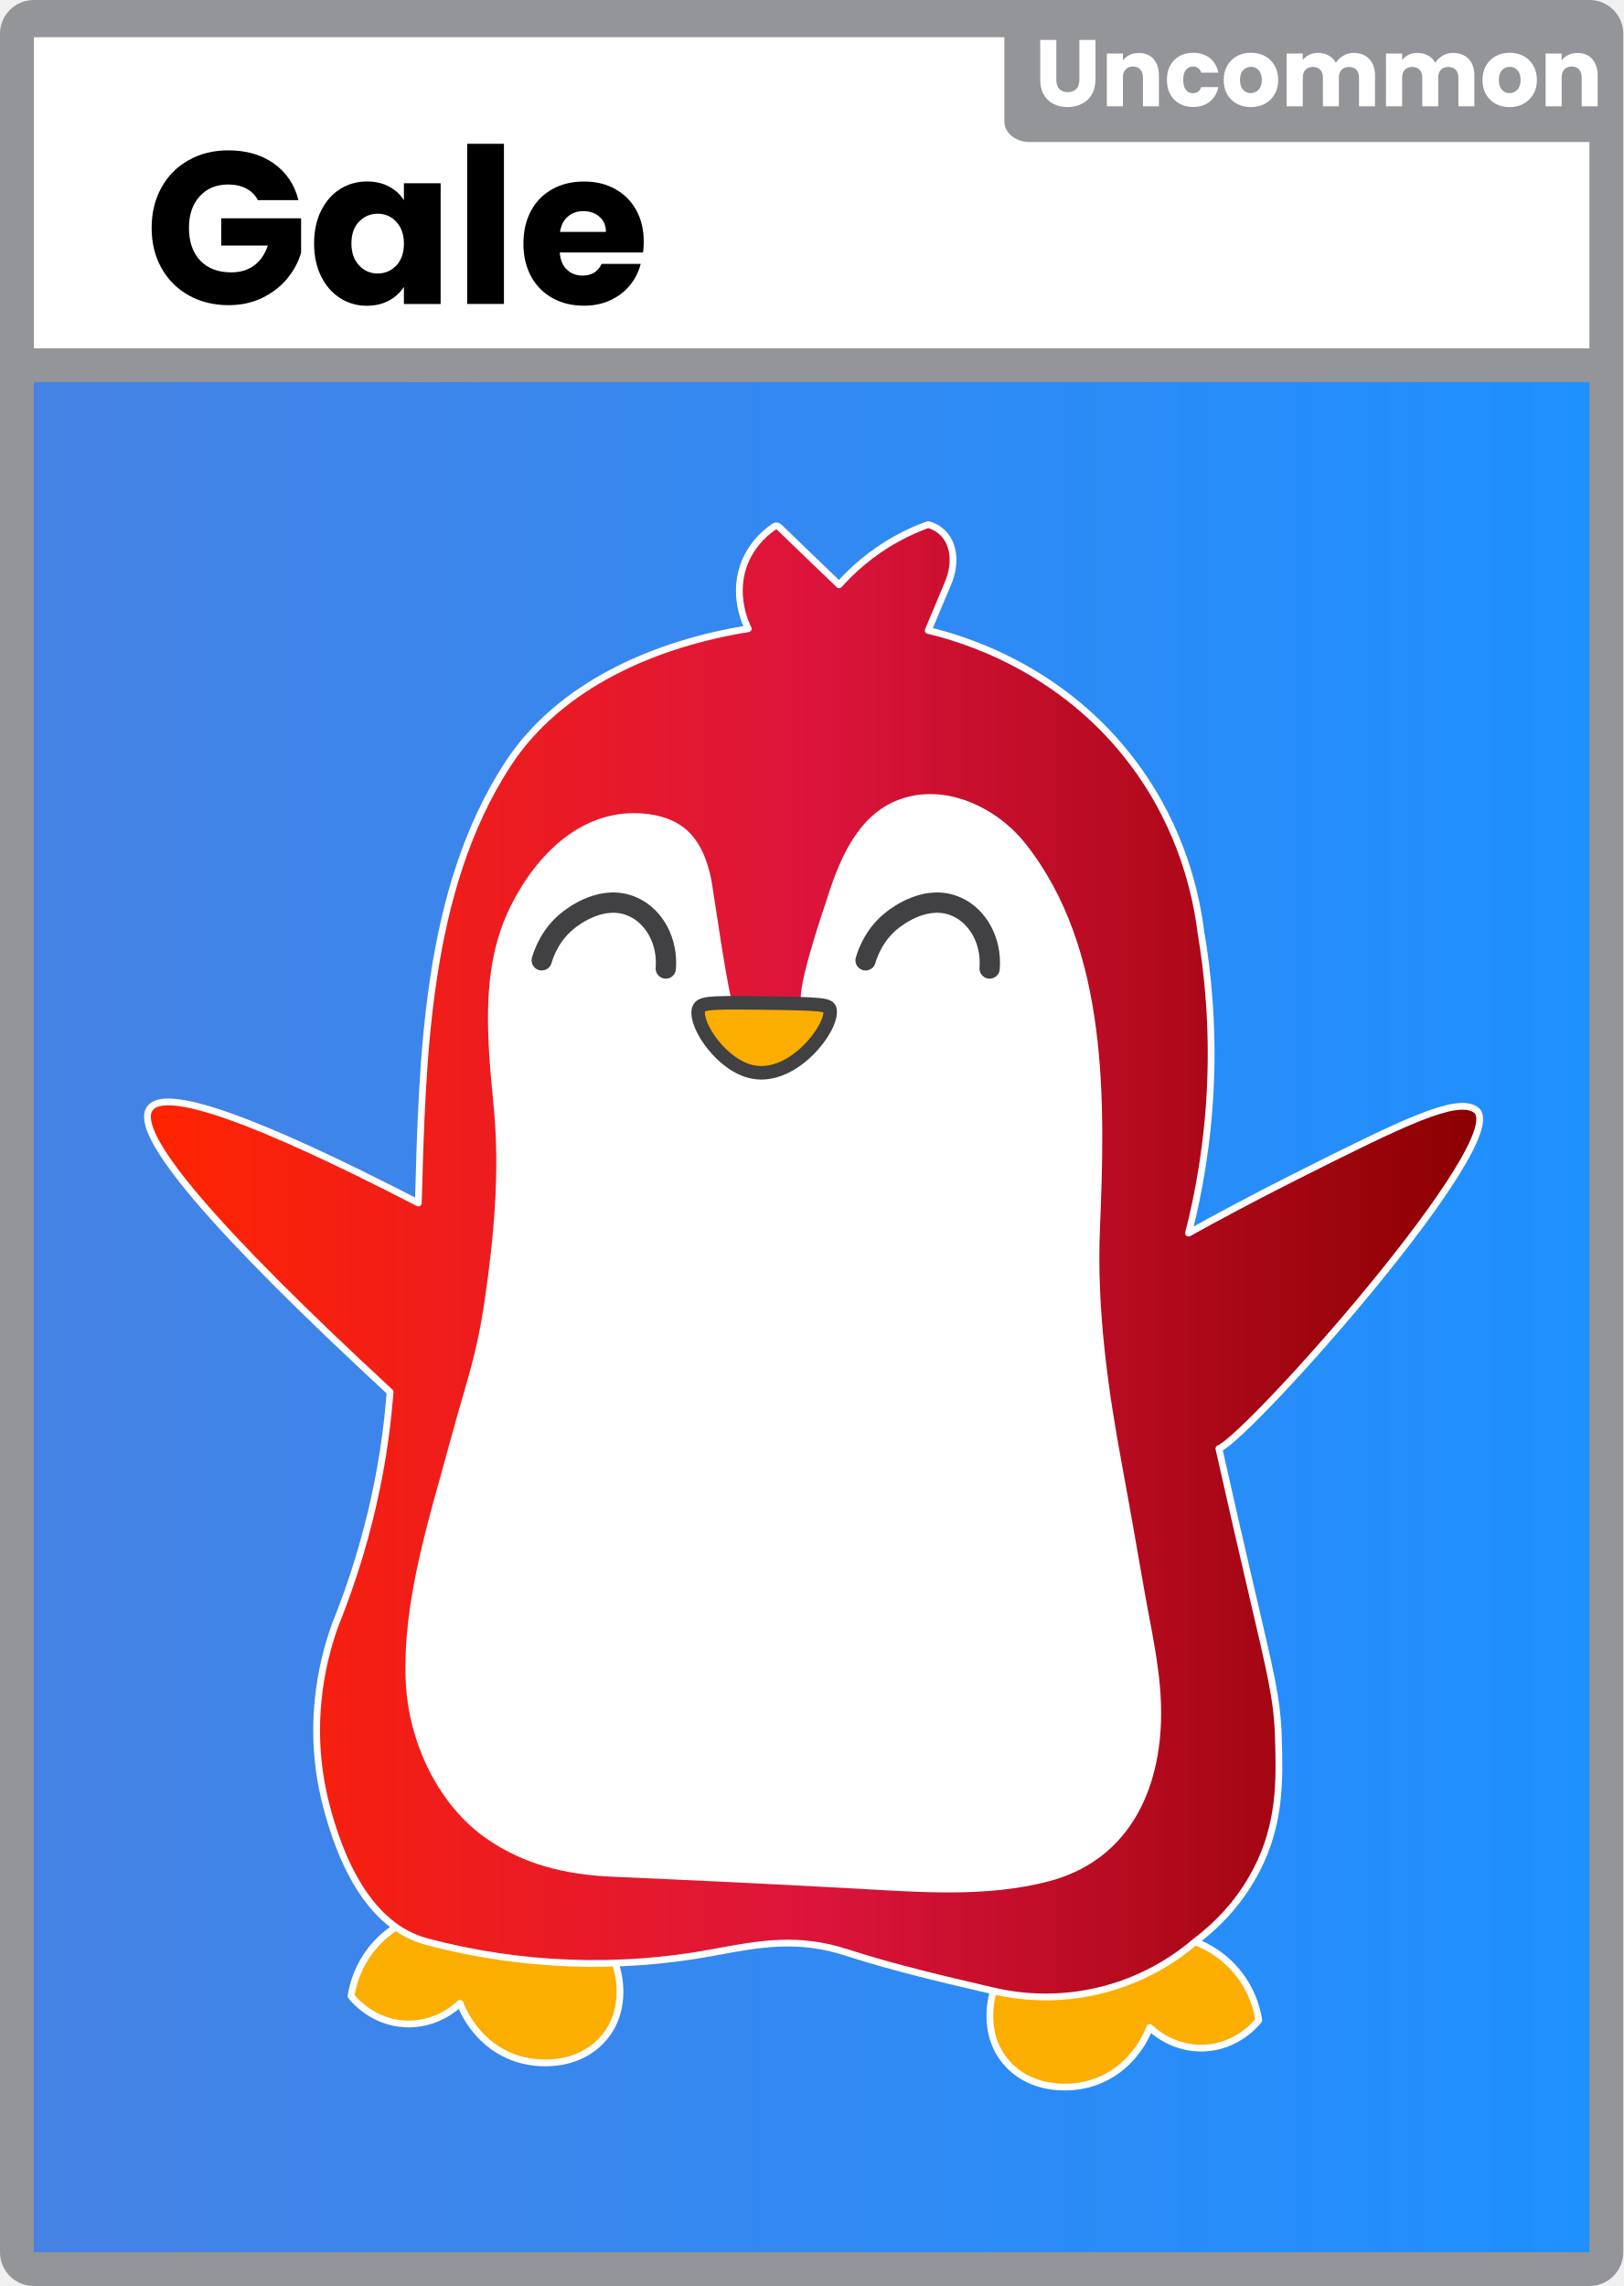
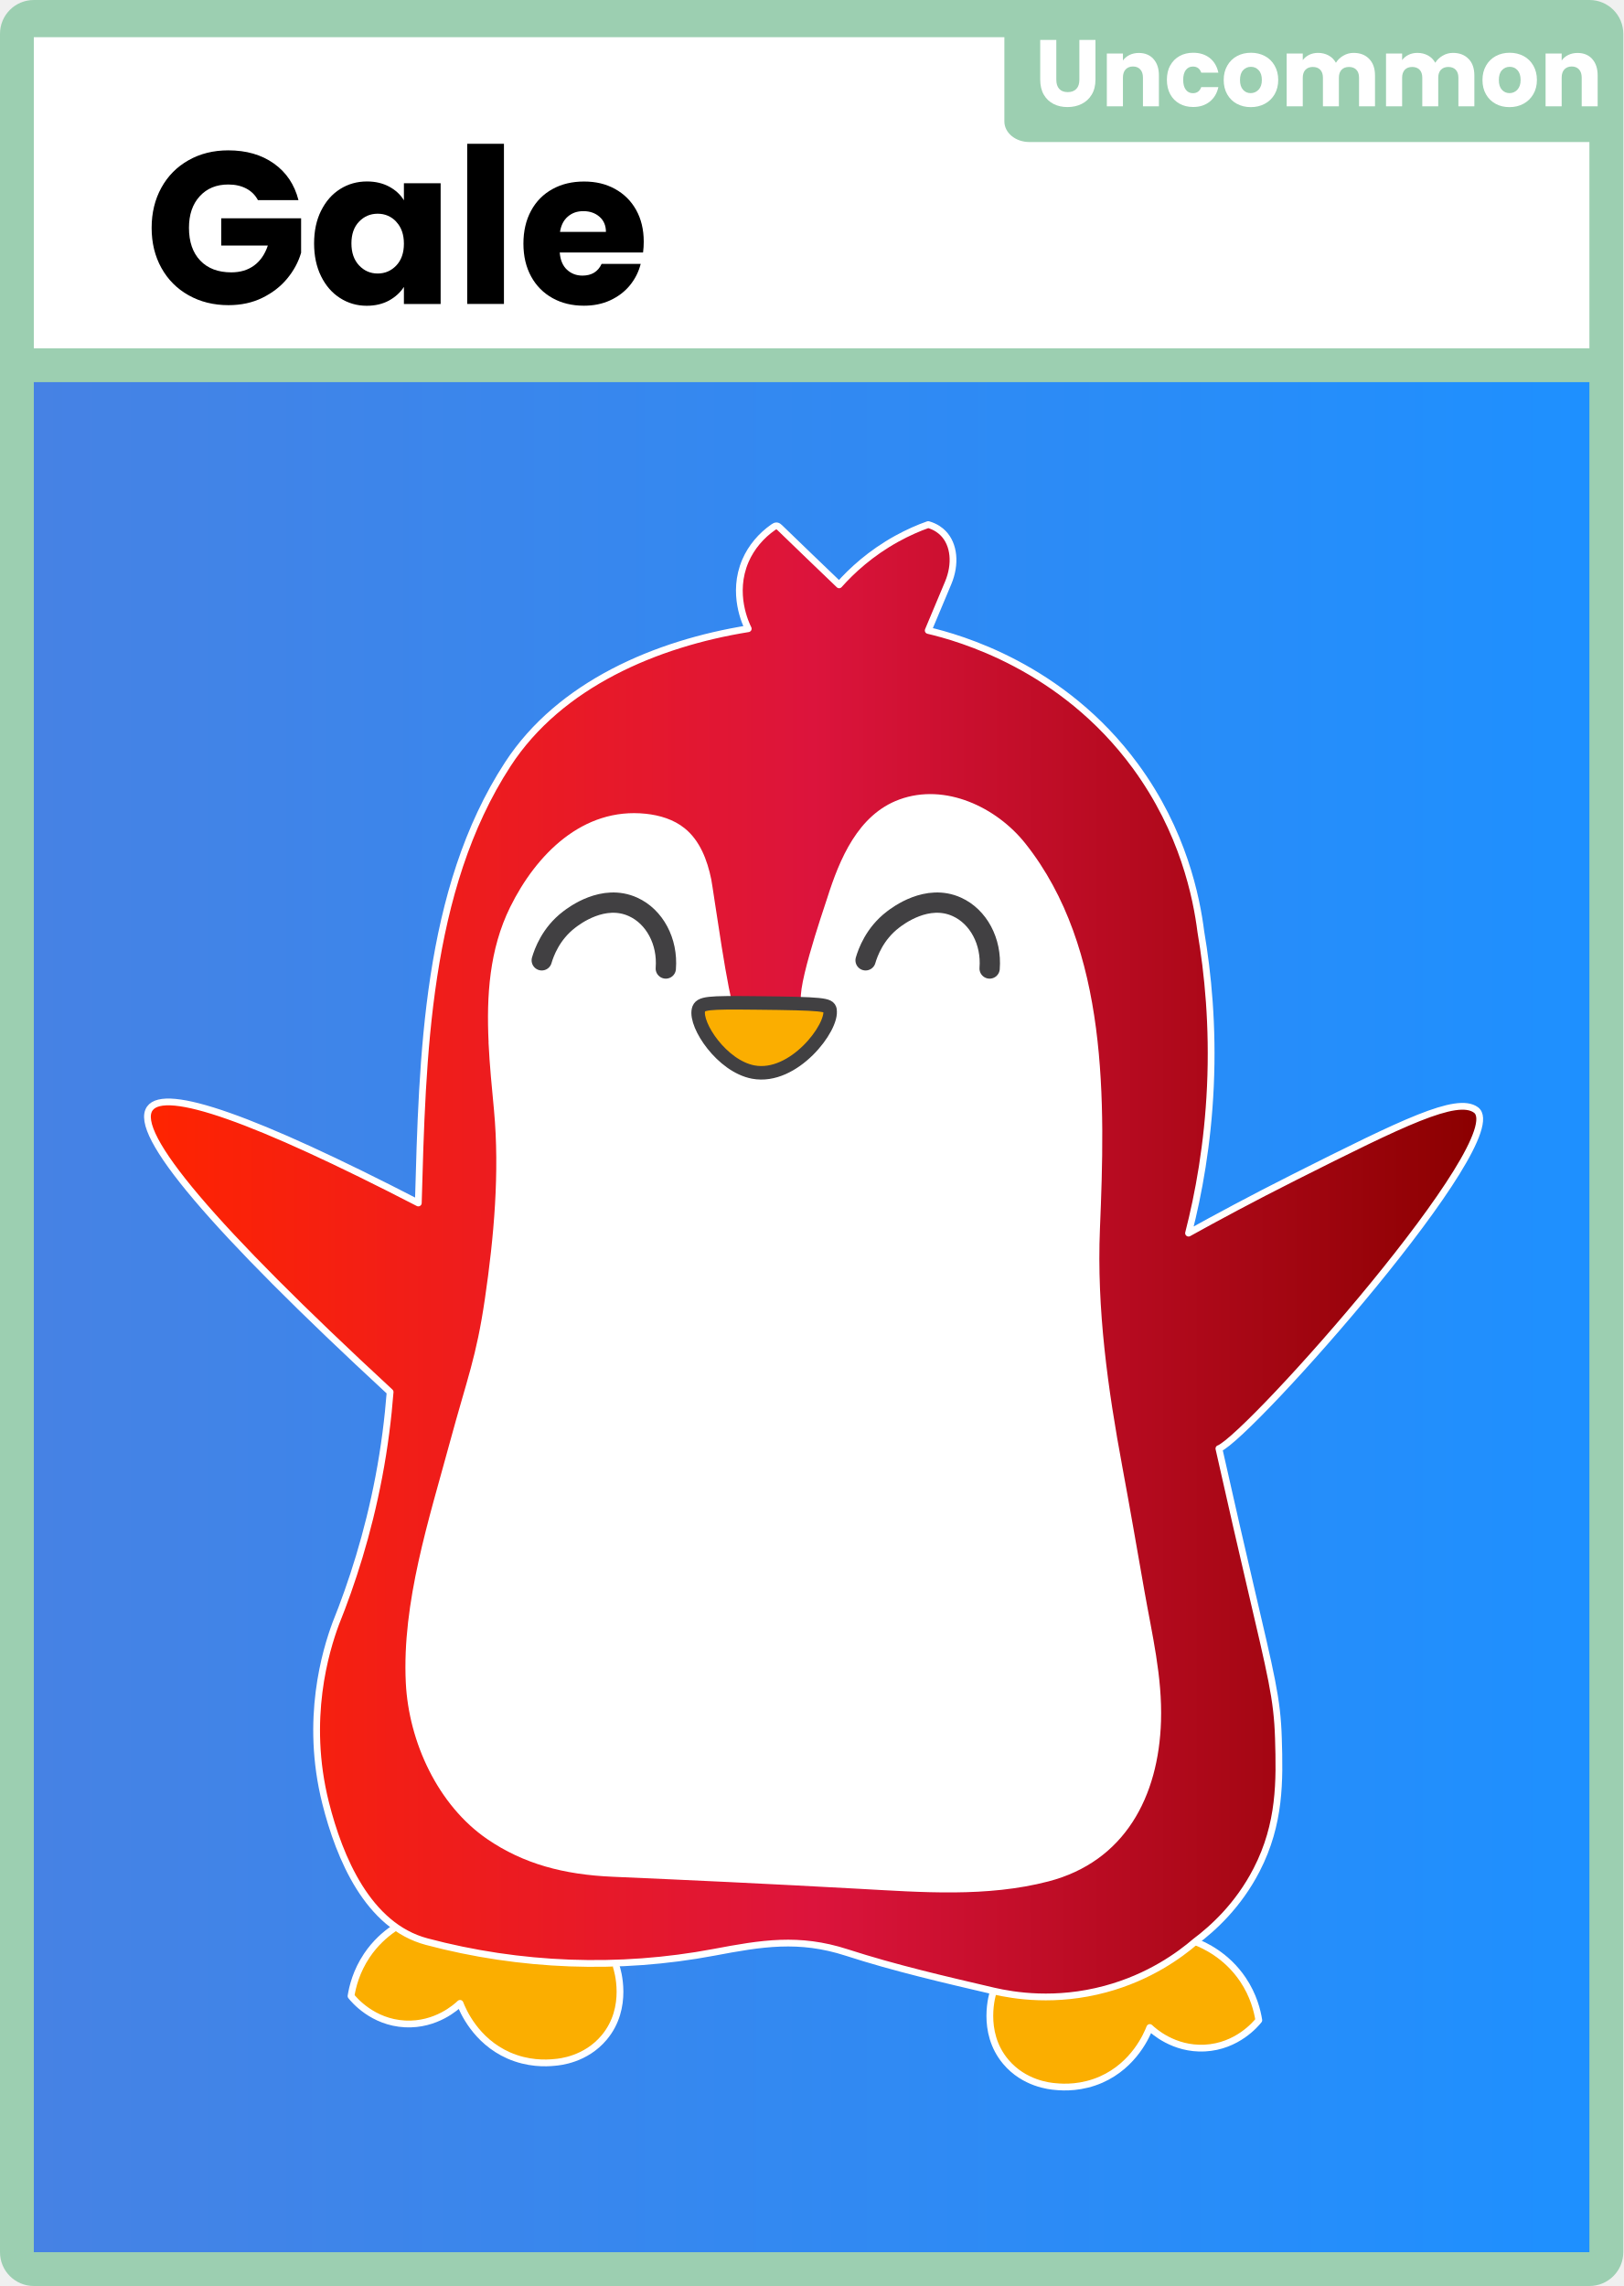
<svg xmlns="http://www.w3.org/2000/svg" id="Outline" width="240" height="338" viewBox="0 0 240 338">
  <defs>
    <style>
      .cls-1 {
        stroke-width: 2px;
      }

      .cls-1, .cls-2 {
        fill: #fbae00;
      }

      .cls-1, .cls-2, .cls-3, .cls-4 {
        stroke-linecap: round;
        stroke-linejoin: round;
      }

      .cls-1, .cls-4 {
        stroke: #414042;
      }

      .cls-5 {
        fill: #fff;
      }

      .cls-2, .cls-3 {
        stroke: #fff;
      }

      .cls-3 {
        fill: url(#linear-gradient-2);
      }

      .cls-6 {
-         stroke: #939598;
+         stroke: #9ccfb1;
        stroke-miterlimit: 10;
        stroke-width: 5px;
      }

      .cls-6, .cls-4 {
        fill: none;
      }

      .cls-7 {
-         fill: #939598;
+         fill: #9ccfb1;
      }

      .cls-4 {
        stroke-width: 3px;
      }

      .cls-8 {
        fill: url(#linear-gradient);
      }
    </style>
    <linearGradient id="linear-gradient" x1="5" y1="143.17" x2="235" y2="143.17" gradientTransform="translate(0 337.17) scale(1 -1)" gradientUnits="userSpaceOnUse">
      <stop offset="0" stop-color="#4682e4" />
      <stop offset="1" stop-color="#1e90ff" />
    </linearGradient>
    <linearGradient id="linear-gradient-2" x1="21.8" y1="186.41" x2="218.78" y2="186.41" gradientUnits="userSpaceOnUse">
      <stop offset="0" stop-color="#ff2400" />
      <stop offset=".5" stop-color="#dc143c" />
      <stop offset="1" stop-color="#8b0000" />
    </linearGradient>
  </defs>
  <path class="cls-7" d="M5,0h230.01c2.76,0,5,2.23,5,4.99v328.02c0,2.75-2.24,4.99-5,4.99H5c-2.76,0-5-2.23-5-4.99V4.99C0,2.23,2.24,0,5,0Z" />
  <rect class="cls-8" x="5" y="55" width="230" height="278" />
  <g>
    <path class="cls-2" d="M91.13,290.81c.11.31,1.93,6.01-1.81,10.46-2.73,3.25-6.55,3.61-7.32,3.67-1.34.14-3.94.22-6.79-1.03-4.91-2.17-6.79-6.67-7.19-7.7-.51.48-3.52,3.27-8.13,3.04-4.81-.25-7.57-3.59-7.99-4.12.22-1.37.77-3.66,2.35-6.01,2.41-3.58,5.71-5.08,7.05-5.6" />
    <path class="cls-2" d="M146.89,294.38c-.11.31-1.93,6.01,1.81,10.46,2.73,3.25,6.55,3.61,7.32,3.67,1.34.14,3.94.22,6.79-1.03,4.91-2.17,6.79-6.67,7.19-7.7.51.48,3.52,3.27,8.13,3.04,4.81-.25,7.57-3.59,7.99-4.12-.22-1.37-.77-3.66-2.35-6.01-2.41-3.58-5.71-5.08-7.05-5.6" />
    <path class="cls-3" d="M180.22,214.18c1.86,8.28,3.43,15.13,4.57,19.98,3.17,13.61,4.05,16.95,4.23,22.88.19,6.22.3,12.6-3.23,19.44-2.72,5.29-6.5,8.68-9.06,10.6-2.31,1.98-6.78,5.27-13.3,7.02-7.35,1.98-13.51.98-16.53.28-7.24-1.69-14.64-3.4-21.71-5.69s-12.57-1.36-19.62-.03c-14.04,2.65-28.68,2.1-42.49-1.58-8.68-2.31-12.89-12.37-14.94-20.51-3.12-12.4.06-22.6,1.48-26.46,2.42-6.01,4.78-13.3,6.39-21.74.85-4.47,1.37-8.68,1.67-12.55-26.28-24.29-38.12-38.27-35.53-41.92,2.26-3.19,15.49,1.47,39.7,13.97.61-21.51,1.1-46.23,13.23-64.87,7.7-11.84,22.01-17.86,35.55-20.04-.34-.68-2.51-5.2-.41-10.06.86-1.99,2.33-3.71,4.11-4.95.16-.11.33-.22.52-.2.17.02.31.15.44.27,2.91,2.83,5.85,5.63,8.78,8.45,1.86-2.09,4.65-4.68,8.53-6.82,1.64-.9,3.21-1.59,4.64-2.09,1.15.33,1.84.9,2.21,1.28,1.64,1.67,1.91,4.57.74,7.35-.98,2.35-1.97,4.69-2.95,7.03,4.53,1.07,19.81,5.29,30.63,20.05,7.09,9.66,9.04,19.44,9.68,24.5,1.04,6.11,1.82,13.89,1.41,22.88-.39,8.54-1.74,15.88-3.23,21.68,4.02-2.23,9.36-5.11,15.72-8.31,15.92-8,23.94-11.96,26.77-9.91,5.67,4.11-33.24,48-37.99,50.08h-.01Z" />
    <path class="cls-5" d="M72.23,154.12c.16,3.38.5,6.75.81,10.04.85,9.19-.01,18.78-1.35,27.91-1.27,8.64-2.57,11.57-5.19,21.23-3.07,11.34-7.08,23.64-6.5,35.5.43,8.74,4.73,18.13,12.08,23.15,5.32,3.63,11.27,5.23,18.5,5.54,5.74.25,11.52.51,17.32.79,6.4.31,12.76.64,19.09.99,9.28.51,18.92,1.28,28.02-1.09,11.29-2.94,16.31-12.53,16.65-23.71.2-6.58-1.32-12.8-2.45-19.22-1.07-6.07-2.12-12.19-3.25-18.27-2.16-11.62-3.82-23.43-3.33-35.28.78-18.74,1.34-41.42-11.03-56.99-4.26-5.36-11.85-8.98-18.62-6.5-6.13,2.24-8.85,8.83-10.67,14.57-.55,1.72-5.32,15.5-3.5,15.75-2.26-.32-2.6.24-4.85-.08,0,0-5.27.28-5.41.28-.72,0-3.1-17.29-3.39-18.72-.58-2.84-1.68-5.74-3.94-7.55-1.61-1.3-3.68-1.92-5.74-2.14-9.32-.98-16.22,6.03-20.05,13.8-3.08,6.25-3.51,13.12-3.19,19.98v.02Z" />
    <path class="cls-4" d="M80.1,141.99c.34-1.15,1.33-3.94,4.05-6.02.72-.55,5.06-3.88,9.45-1.88,3.18,1.44,5.16,5.11,4.84,9.11" />
    <path class="cls-4" d="M127.98,141.99c.34-1.15,1.33-3.94,4.05-6.02.72-.55,5.06-3.88,9.45-1.88,3.18,1.44,5.16,5.11,4.84,9.11" />
    <path class="cls-1" d="M122.72,149.31c-.16-.77-.87-.92-11.02-1.02-7.05-.07-8.18-.02-8.43,1.02-.53,2.28,3.48,8.33,8.1,9.2,6,1.13,11.86-6.66,11.34-9.2h.01Z" />
  </g>
  <rect class="cls-5" x="5" y="5.5" width="230" height="49" />
  <path class="cls-7" d="M148.5,5h87v16h-83.3c-2.05,0-3.7-1.36-3.7-3.05V5h0Z" />
  <line class="cls-6" x1="2.5" y1="54" x2="237.5" y2="54" />
  <g>
    <path d="M38.13,29.58c-.4-.75-.98-1.32-1.73-1.71-.75-.39-1.63-.59-2.65-.59-1.76,0-3.16.58-4.22,1.74-1.06,1.16-1.59,2.71-1.59,4.66,0,2.07.56,3.69,1.67,4.85,1.11,1.16,2.64,1.74,4.59,1.74,1.33,0,2.46-.34,3.38-1.02.92-.68,1.59-1.66,2.02-2.94h-6.89v-4.03h11.81v5.09c-.4,1.37-1.08,2.63-2.05,3.81-.96,1.17-2.19,2.12-3.67,2.85-1.48.73-3.15,1.09-5.02,1.09-2.2,0-4.16-.49-5.89-1.46-1.73-.97-3.07-2.32-4.03-4.05-.96-1.73-1.44-3.7-1.44-5.92s.48-4.2,1.44-5.94c.96-1.74,2.3-3.09,4.02-4.06,1.71-.97,3.67-1.46,5.87-1.46,2.67,0,4.92.65,6.75,1.95,1.83,1.3,3.04,3.1,3.63,5.41h-6Z" />
    <path d="M47.48,31.15c.69-1.39,1.62-2.45,2.81-3.2,1.19-.75,2.51-1.12,3.97-1.12,1.25,0,2.34.26,3.29.77.94.51,1.67,1.18,2.17,2.02v-2.53h5.43v17.86h-5.43v-2.53c-.53.83-1.27,1.5-2.21,2.02-.94.51-2.04.77-3.29.77-1.44,0-2.75-.38-3.94-1.14-1.19-.76-2.12-1.83-2.81-3.23-.69-1.4-1.03-3.01-1.03-4.85s.34-3.44,1.03-4.83ZM58.59,32.78c-.75-.79-1.67-1.18-2.75-1.18s-2,.39-2.75,1.17c-.75.78-1.13,1.85-1.13,3.22s.38,2.45,1.13,3.25c.75.8,1.67,1.2,2.75,1.2s1.99-.39,2.75-1.18c.75-.79,1.13-1.87,1.13-3.23s-.38-2.44-1.13-3.23Z" />
    <path d="M74.51,21.26v23.68h-5.43v-23.68h5.43Z" />
    <path d="M95.05,37.33h-12.29c.08,1.11.44,1.96,1.06,2.54s1.39.88,2.3.88c1.35,0,2.3-.58,2.83-1.73h5.78c-.3,1.17-.83,2.23-1.6,3.17-.77.94-1.74,1.67-2.9,2.21s-2.47.8-3.9.8c-1.74,0-3.28-.37-4.63-1.12s-2.41-1.81-3.17-3.2c-.76-1.39-1.14-3.01-1.14-4.86s.38-3.48,1.13-4.86c.75-1.39,1.8-2.45,3.16-3.2,1.35-.75,2.91-1.12,4.67-1.12s3.24.36,4.57,1.09c1.33.73,2.38,1.76,3.13,3.1.75,1.34,1.13,2.91,1.13,4.7,0,.51-.03,1.05-.1,1.6ZM89.59,34.29c0-.94-.32-1.69-.95-2.24-.63-.55-1.43-.83-2.38-.83s-1.68.27-2.3.8c-.62.53-1.01,1.29-1.16,2.27h6.79Z" />
  </g>
  <g>
    <path class="cls-5" d="M156.18,5.9v5.88c0,.59.14,1.04.43,1.36.29.32.71.48,1.26.48s.98-.16,1.28-.48.44-.77.44-1.36v-5.88h2.38v5.87c0,.88-.19,1.62-.56,2.23-.37.61-.87,1.06-1.49,1.37-.62.31-1.32.46-2.09.46s-1.46-.15-2.06-.46-1.09-.76-1.44-1.37-.53-1.36-.53-2.23v-5.87h2.38Z" />
    <path class="cls-5" d="M170.54,8.72c.54.59.81,1.41.81,2.44v4.56h-2.36v-4.24c0-.52-.13-.93-.4-1.22-.27-.29-.63-.43-1.08-.43s-.81.15-1.08.43c-.27.29-.4.7-.4,1.22v4.24h-2.38v-7.81h2.38v1.04c.24-.35.57-.62.97-.82.41-.2.87-.3,1.38-.3.91,0,1.63.3,2.17.89Z" />
    <path class="cls-5" d="M173.02,9.69c.33-.61.79-1.07,1.38-1.4s1.26-.49,2.02-.49c.97,0,1.78.26,2.44.77.65.51,1.08,1.24,1.28,2.17h-2.53c-.21-.6-.62-.9-1.24-.9-.43,0-.78.17-1.04.51-.26.34-.39.83-.39,1.46s.13,1.12.39,1.46c.26.34.61.51,1.04.51.61,0,1.02-.3,1.24-.9h2.53c-.2.92-.63,1.63-1.29,2.16-.66.52-1.47.78-2.43.78-.76,0-1.43-.16-2.02-.49s-1.05-.79-1.38-1.4c-.33-.61-.49-1.32-.49-2.13s.16-1.52.49-2.13Z" />
    <path class="cls-5" d="M182.88,15.35c-.61-.33-1.08-.79-1.43-1.4-.35-.61-.52-1.32-.52-2.13s.18-1.51.53-2.12c.35-.61.83-1.08,1.44-1.41.61-.33,1.3-.49,2.06-.49s1.44.16,2.06.49,1.09.8,1.44,1.41.53,1.32.53,2.12-.18,1.51-.53,2.12c-.36.61-.84,1.08-1.46,1.41-.62.33-1.3.49-2.06.49s-1.44-.16-2.05-.49ZM186.09,13.26c.32-.34.48-.82.48-1.44s-.16-1.11-.47-1.44c-.31-.34-.69-.5-1.15-.5s-.85.17-1.15.5c-.31.33-.46.81-.46,1.45s.15,1.11.45,1.44c.3.34.68.5,1.13.5s.84-.17,1.16-.5Z" />
    <path class="cls-5" d="M202.44,8.71c.57.59.86,1.4.86,2.45v4.56h-2.36v-4.24c0-.5-.13-.89-.4-1.17-.26-.27-.63-.41-1.09-.41s-.83.14-1.09.41c-.26.28-.4.67-.4,1.17v4.24h-2.36v-4.24c0-.5-.13-.89-.4-1.17-.26-.27-.63-.41-1.09-.41s-.83.14-1.09.41c-.26.28-.4.67-.4,1.17v4.24h-2.38v-7.81h2.38v.98c.24-.33.56-.59.94-.78.39-.19.83-.29,1.32-.29.58,0,1.1.13,1.56.38.46.25.82.61,1.08,1.08.27-.43.63-.78,1.1-1.05.46-.27.97-.41,1.51-.41.96,0,1.73.29,2.3.88Z" />
    <path class="cls-5" d="M217.14,8.71c.57.59.85,1.4.85,2.45v4.56h-2.36v-4.24c0-.5-.13-.89-.4-1.17-.26-.27-.63-.41-1.09-.41s-.83.14-1.09.41c-.26.28-.4.67-.4,1.17v4.24h-2.36v-4.24c0-.5-.13-.89-.4-1.17-.26-.27-.63-.41-1.09-.41s-.83.14-1.09.41c-.26.28-.4.67-.4,1.17v4.24h-2.38v-7.81h2.38v.98c.24-.33.55-.59.94-.78.39-.19.83-.29,1.32-.29.58,0,1.1.13,1.56.38.46.25.82.61,1.08,1.08.27-.43.63-.78,1.1-1.05.46-.27.97-.41,1.51-.41.96,0,1.73.29,2.3.88Z" />
    <path class="cls-5" d="M221.14,15.35c-.61-.33-1.08-.79-1.43-1.4-.35-.61-.52-1.32-.52-2.13s.18-1.51.53-2.12c.35-.61.83-1.08,1.44-1.41.61-.33,1.3-.49,2.05-.49s1.44.16,2.06.49,1.09.8,1.44,1.41.53,1.32.53,2.12-.18,1.51-.54,2.12c-.36.61-.84,1.08-1.46,1.41-.62.33-1.3.49-2.06.49s-1.44-.16-2.05-.49ZM224.35,13.26c.32-.34.48-.82.48-1.44s-.16-1.11-.46-1.44c-.31-.34-.69-.5-1.15-.5s-.85.17-1.15.5c-.31.33-.46.81-.46,1.45s.15,1.11.45,1.44.68.5,1.13.5.84-.17,1.16-.5Z" />
    <path class="cls-5" d="M235.41,8.72c.54.59.81,1.41.81,2.44v4.56h-2.36v-4.24c0-.52-.13-.93-.4-1.22-.27-.29-.63-.43-1.08-.43s-.81.15-1.08.43c-.27.29-.4.7-.4,1.22v4.24h-2.38v-7.81h2.38v1.04c.24-.35.56-.62.97-.82.41-.2.87-.3,1.38-.3.91,0,1.63.3,2.17.89Z" />
  </g>
</svg>
